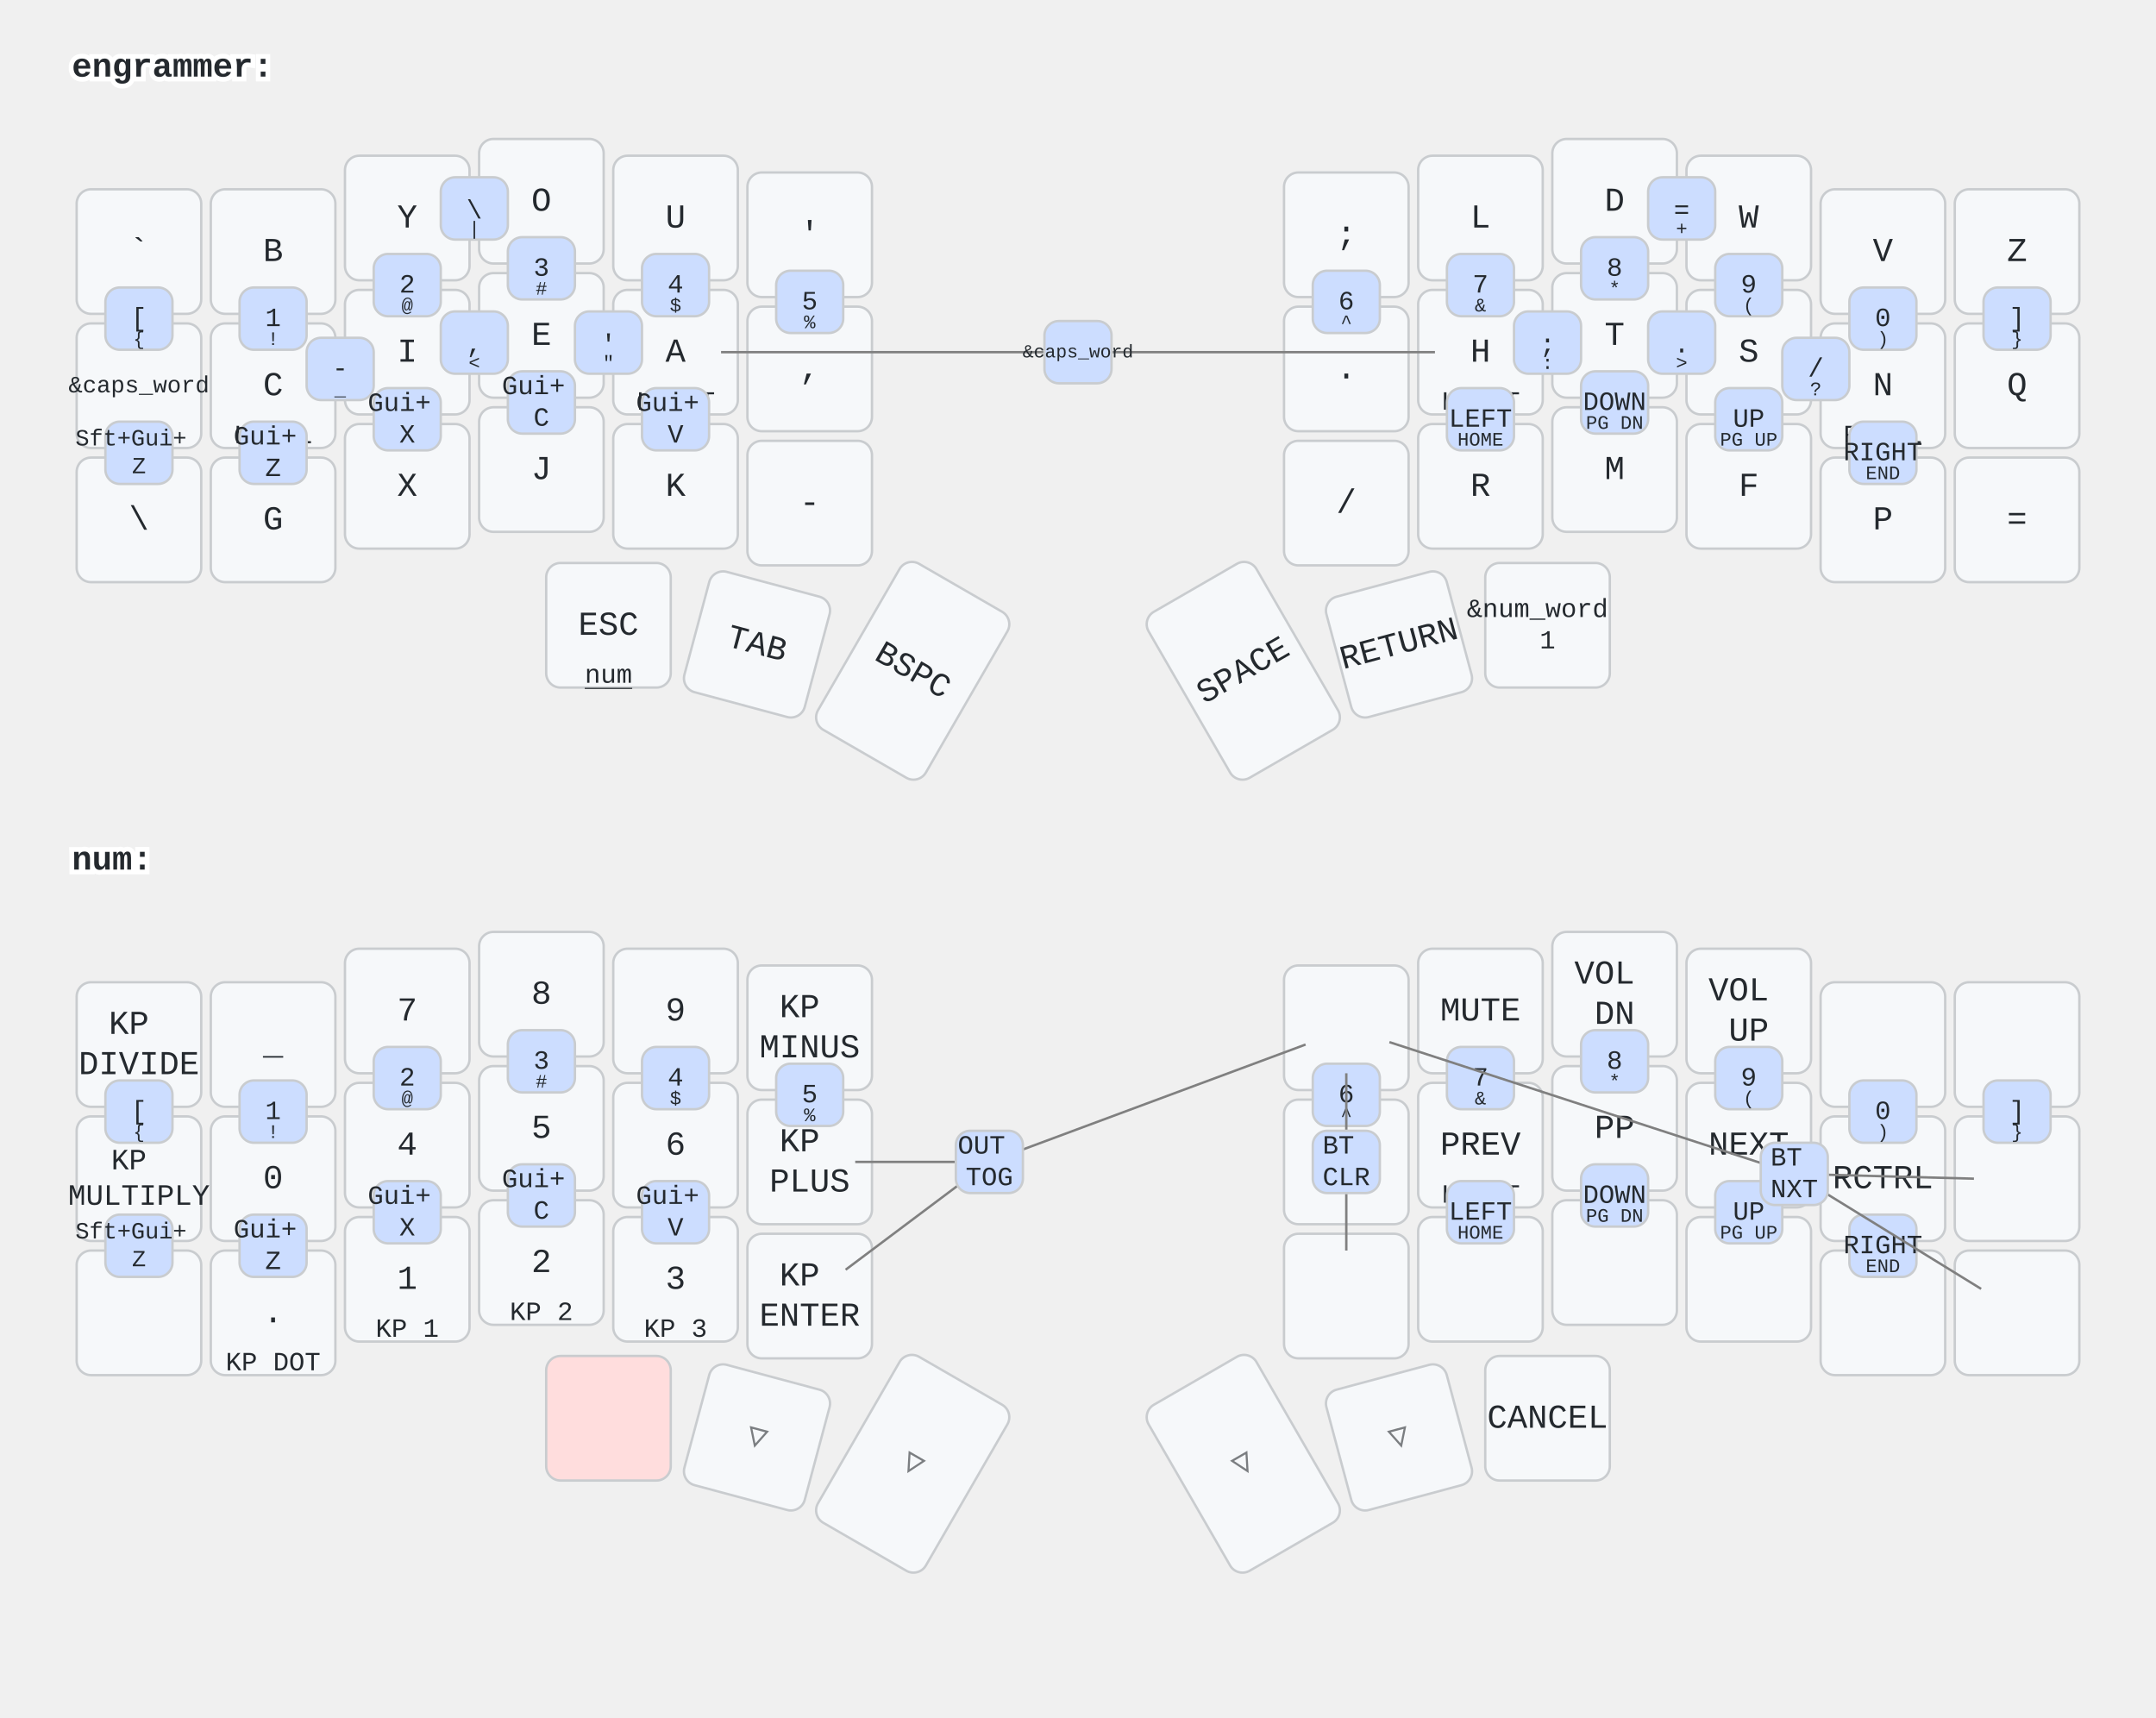
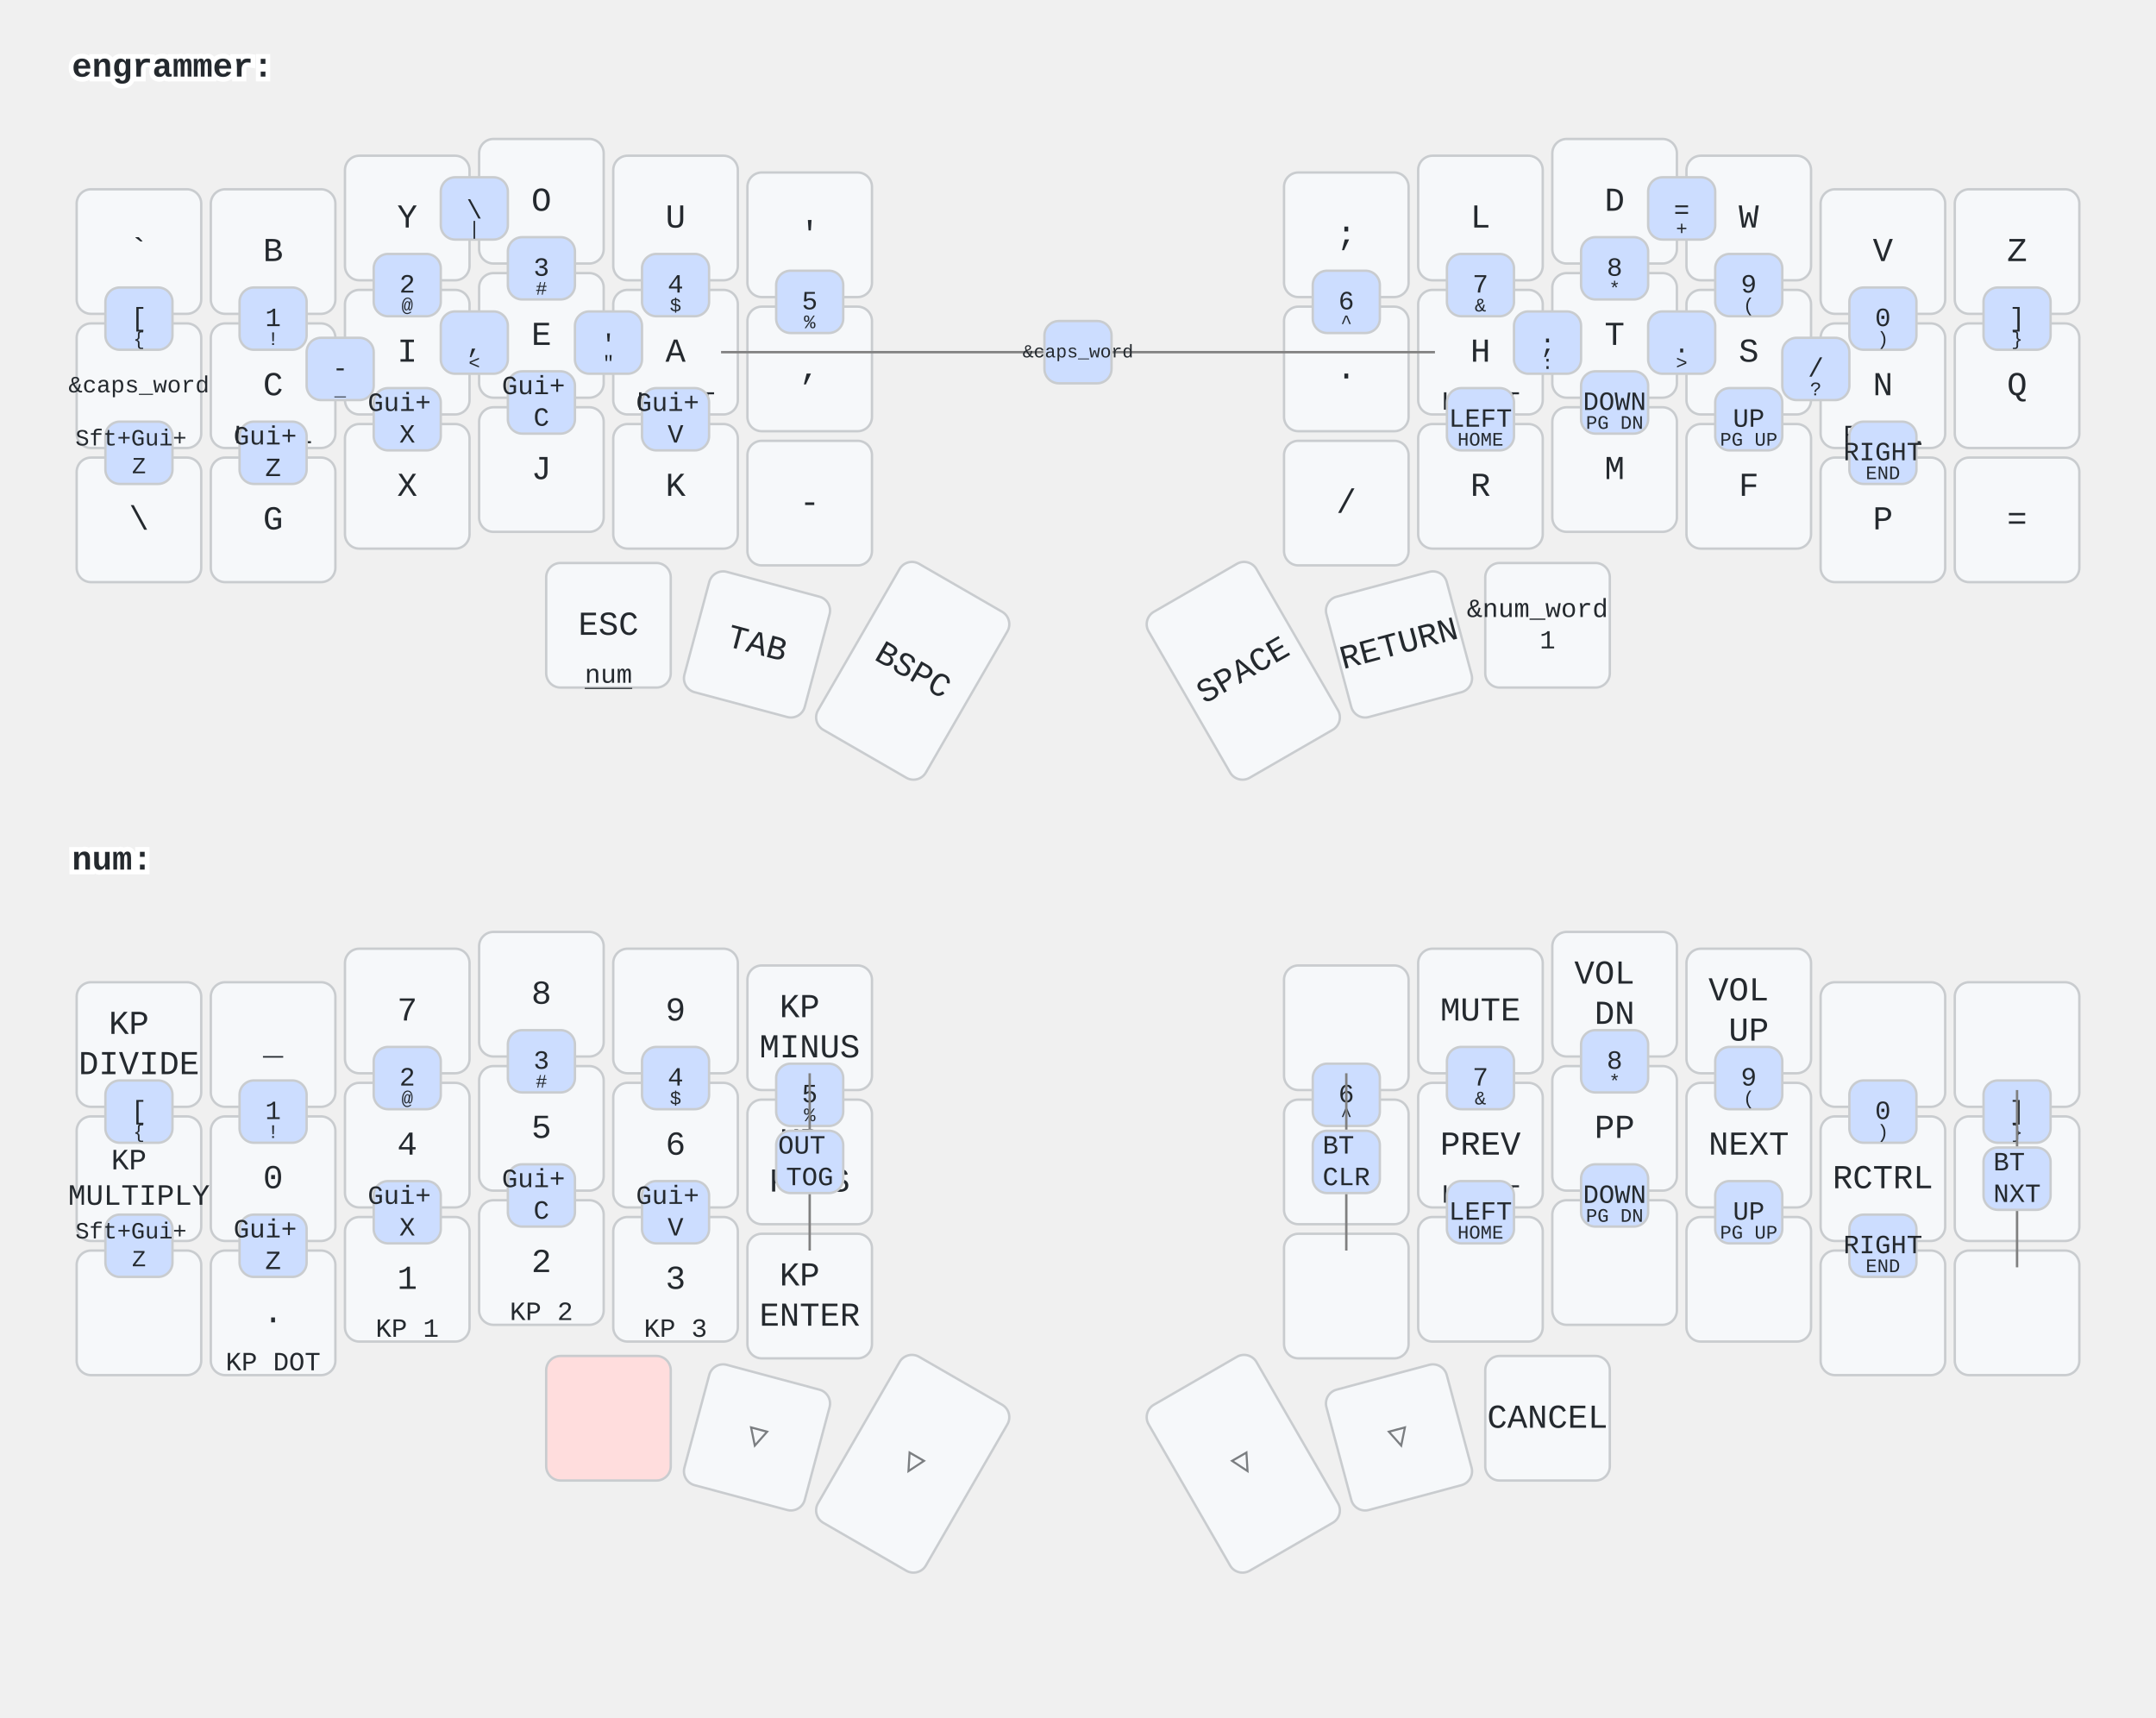
<svg xmlns="http://www.w3.org/2000/svg" width="900" height="717" viewBox="0 0 900 717" class="keymap">
  <style>/* inherit to force styles through use tags */
svg path {
    fill: inherit;
}

/* font and background color specifications */
svg.keymap {
    font-family: SFMono-Regular,Consolas,Liberation Mono,Menlo,monospace;
    font-size: 14px;
    font-kerning: normal;
    text-rendering: optimizeLegibility;
    fill: #24292e;
}

/* default key styling */
rect.key {
    fill: #f6f8fa;
}

rect.key, rect.combo {
    stroke: #c9cccf;
    stroke-width: 1;
}

/* default key side styling, only used is draw_key_sides is set */
rect.side {
    filter: brightness(90%);
}

/* color accent for combo boxes */
rect.combo, rect.combo-separate {
    fill: #cdf;
}

/* color accent for held keys */
rect.held, rect.combo.held {
    fill: #fdd;
}

/* color accent for ghost (optional) keys */
rect.ghost, rect.combo.ghost {
    stroke-dasharray: 4, 4;
    stroke-width: 2;
}

text {
    text-anchor: middle;
    dominant-baseline: middle;
}

/* styling for layer labels */
text.label {
    font-weight: bold;
    text-anchor: start;
    stroke: white;
    stroke-width: 4;
    paint-order: stroke;
}

/* styling for optional footer */
text.footer {
    text-anchor: end;
    dominant-baseline: auto;
    stroke: white;
    stroke-width: 4;
    paint-order: stroke;
}

/* styling for combo tap, and key hold/shifted label text */
text.combo, text.hold, text.shifted {
    font-size: 11px;
}

text.hold {
    text-anchor: middle;
    dominant-baseline: auto;
}

text.shifted {
    text-anchor: middle;
    dominant-baseline: hanging;
}

text.layer-activator {
    text-decoration: underline;
}

/* styling for hold/shifted label text in combo box */
text.combo.hold, text.combo.shifted {
    font-size: 8px;
}

/* lighter symbol for transparent keys */
text.trans {
    fill: #7b7e81;
}

/* styling for combo dendrons */
path.combo {
    stroke-width: 1;
    stroke: gray;
    fill: none;
}

/* Start Tabler Icons Cleanup */
/* cannot use height/width with glyphs */
.icon-tabler &gt; path {
    fill: inherit;
    stroke: inherit;
    stroke-width: 2;
}
/* hide tabler's default box */
.icon-tabler &gt; path[stroke="none"][fill="none"] {
    visibility: hidden;
}
/* End Tabler Icons Cleanup */
</style>
  <g transform="translate(30, 0)" class="layer-engrammer">
    <text x="0" y="28" class="label" id="engrammer">engrammer:</text>
    <g transform="translate(0, 56)">
      <g transform="translate(28, 49)" class="key keypos-0">
        <rect rx="6" ry="6" x="-26" y="-26" width="52" height="52" class="key" />
        <text x="0" y="0" class="key tap">`</text>
        <text x="0" y="24" class="key hold">F11</text>
      </g>
      <g transform="translate(84, 49)" class="key keypos-1">
        <rect rx="6" ry="6" x="-26" y="-26" width="52" height="52" class="key" />
        <text x="0" y="0" class="key tap">B</text>
        <text x="0" y="24" class="key hold">F1</text>
      </g>
      <g transform="translate(140, 35)" class="key keypos-2">
        <rect rx="6" ry="6" x="-26" y="-26" width="52" height="52" class="key" />
        <text x="0" y="0" class="key tap">Y</text>
        <text x="0" y="24" class="key hold">F2</text>
      </g>
      <g transform="translate(196, 28)" class="key keypos-3">
        <rect rx="6" ry="6" x="-26" y="-26" width="52" height="52" class="key" />
        <text x="0" y="0" class="key tap">O</text>
        <text x="0" y="24" class="key hold">F3</text>
      </g>
      <g transform="translate(252, 35)" class="key keypos-4">
        <rect rx="6" ry="6" x="-26" y="-26" width="52" height="52" class="key" />
        <text x="0" y="0" class="key tap">U</text>
        <text x="0" y="24" class="key hold">F4</text>
      </g>
      <g transform="translate(308, 42)" class="key keypos-5">
        <rect rx="6" ry="6" x="-26" y="-26" width="52" height="52" class="key" />
        <text x="0" y="0" class="key tap">'</text>
        <text x="0" y="24" class="key hold">F5</text>
      </g>
      <g transform="translate(532, 42)" class="key keypos-6">
        <rect rx="6" ry="6" x="-26" y="-26" width="52" height="52" class="key" />
        <text x="0" y="0" class="key tap">;</text>
        <text x="0" y="24" class="key hold">F6</text>
      </g>
      <g transform="translate(588, 35)" class="key keypos-7">
        <rect rx="6" ry="6" x="-26" y="-26" width="52" height="52" class="key" />
        <text x="0" y="0" class="key tap">L</text>
        <text x="0" y="24" class="key hold">F7</text>
      </g>
      <g transform="translate(644, 28)" class="key keypos-8">
        <rect rx="6" ry="6" x="-26" y="-26" width="52" height="52" class="key" />
        <text x="0" y="0" class="key tap">D</text>
        <text x="0" y="24" class="key hold">F8</text>
      </g>
      <g transform="translate(700, 35)" class="key keypos-9">
        <rect rx="6" ry="6" x="-26" y="-26" width="52" height="52" class="key" />
        <text x="0" y="0" class="key tap">W</text>
        <text x="0" y="24" class="key hold">F9</text>
      </g>
      <g transform="translate(756, 49)" class="key keypos-10">
        <rect rx="6" ry="6" x="-26" y="-26" width="52" height="52" class="key" />
        <text x="0" y="0" class="key tap">V</text>
        <text x="0" y="24" class="key hold">F10</text>
      </g>
      <g transform="translate(812, 49)" class="key keypos-11">
        <rect rx="6" ry="6" x="-26" y="-26" width="52" height="52" class="key" />
        <text x="0" y="0" class="key tap">Z</text>
        <text x="0" y="24" class="key hold">F12</text>
      </g>
      <g transform="translate(28, 105)" class="key keypos-12">
        <rect rx="6" ry="6" x="-26" y="-26" width="52" height="52" class="key" />
        <text x="0" y="0" class="key tap">
          <tspan style="font-size: 70%">&amp;caps_word</tspan>
        </text>
      </g>
      <g transform="translate(84, 105)" class="key keypos-13">
        <rect rx="6" ry="6" x="-26" y="-26" width="52" height="52" class="key" />
        <text x="0" y="0" class="key tap">C</text>
        <text x="0" y="24" class="key hold">LCTRL</text>
      </g>
      <g transform="translate(140, 91)" class="key keypos-14">
        <rect rx="6" ry="6" x="-26" y="-26" width="52" height="52" class="key" />
        <text x="0" y="0" class="key tap">I</text>
        <text x="0" y="24" class="key hold">LALT</text>
      </g>
      <g transform="translate(196, 84)" class="key keypos-15">
        <rect rx="6" ry="6" x="-26" y="-26" width="52" height="52" class="key" />
        <text x="0" y="0" class="key tap">E</text>
        <text x="0" y="24" class="key hold">LGUI</text>
      </g>
      <g transform="translate(252, 91)" class="key keypos-16">
        <rect rx="6" ry="6" x="-26" y="-26" width="52" height="52" class="key" />
        <text x="0" y="0" class="key tap">A</text>
        <text x="0" y="24" class="key hold">LSHFT</text>
      </g>
      <g transform="translate(308, 98)" class="key keypos-17">
        <rect rx="6" ry="6" x="-26" y="-26" width="52" height="52" class="key" />
        <text x="0" y="0" class="key tap">,</text>
      </g>
      <g transform="translate(532, 98)" class="key keypos-18">
        <rect rx="6" ry="6" x="-26" y="-26" width="52" height="52" class="key" />
        <text x="0" y="0" class="key tap">.</text>
      </g>
      <g transform="translate(588, 91)" class="key keypos-19">
        <rect rx="6" ry="6" x="-26" y="-26" width="52" height="52" class="key" />
        <text x="0" y="0" class="key tap">H</text>
        <text x="0" y="24" class="key hold">LSHFT</text>
      </g>
      <g transform="translate(644, 84)" class="key keypos-20">
        <rect rx="6" ry="6" x="-26" y="-26" width="52" height="52" class="key" />
        <text x="0" y="0" class="key tap">T</text>
        <text x="0" y="24" class="key hold">RGUI</text>
      </g>
      <g transform="translate(700, 91)" class="key keypos-21">
        <rect rx="6" ry="6" x="-26" y="-26" width="52" height="52" class="key" />
        <text x="0" y="0" class="key tap">S</text>
        <text x="0" y="24" class="key hold">RALT</text>
      </g>
      <g transform="translate(756, 105)" class="key keypos-22">
        <rect rx="6" ry="6" x="-26" y="-26" width="52" height="52" class="key" />
        <text x="0" y="0" class="key tap">N</text>
        <text x="0" y="24" class="key hold">RCTRL</text>
      </g>
      <g transform="translate(812, 105)" class="key keypos-23">
        <rect rx="6" ry="6" x="-26" y="-26" width="52" height="52" class="key" />
        <text x="0" y="0" class="key tap">Q</text>
      </g>
      <g transform="translate(28, 161)" class="key keypos-24">
        <rect rx="6" ry="6" x="-26" y="-26" width="52" height="52" class="key" />
        <text x="0" y="0" class="key tap">\</text>
      </g>
      <g transform="translate(84, 161)" class="key keypos-25">
        <rect rx="6" ry="6" x="-26" y="-26" width="52" height="52" class="key" />
        <text x="0" y="0" class="key tap">G</text>
      </g>
      <g transform="translate(140, 147)" class="key keypos-26">
        <rect rx="6" ry="6" x="-26" y="-26" width="52" height="52" class="key" />
        <text x="0" y="0" class="key tap">X</text>
      </g>
      <g transform="translate(196, 140)" class="key keypos-27">
        <rect rx="6" ry="6" x="-26" y="-26" width="52" height="52" class="key" />
        <text x="0" y="0" class="key tap">J</text>
      </g>
      <g transform="translate(252, 147)" class="key keypos-28">
        <rect rx="6" ry="6" x="-26" y="-26" width="52" height="52" class="key" />
        <text x="0" y="0" class="key tap">K</text>
      </g>
      <g transform="translate(308, 154)" class="key keypos-29">
        <rect rx="6" ry="6" x="-26" y="-26" width="52" height="52" class="key" />
        <text x="0" y="0" class="key tap">-</text>
      </g>
      <g transform="translate(532, 154)" class="key keypos-30">
        <rect rx="6" ry="6" x="-26" y="-26" width="52" height="52" class="key" />
        <text x="0" y="0" class="key tap">/</text>
      </g>
      <g transform="translate(588, 147)" class="key keypos-31">
        <rect rx="6" ry="6" x="-26" y="-26" width="52" height="52" class="key" />
        <text x="0" y="0" class="key tap">R</text>
      </g>
      <g transform="translate(644, 140)" class="key keypos-32">
        <rect rx="6" ry="6" x="-26" y="-26" width="52" height="52" class="key" />
        <text x="0" y="0" class="key tap">M</text>
      </g>
      <g transform="translate(700, 147)" class="key keypos-33">
        <rect rx="6" ry="6" x="-26" y="-26" width="52" height="52" class="key" />
        <text x="0" y="0" class="key tap">F</text>
      </g>
      <g transform="translate(756, 161)" class="key keypos-34">
        <rect rx="6" ry="6" x="-26" y="-26" width="52" height="52" class="key" />
        <text x="0" y="0" class="key tap">P</text>
      </g>
      <g transform="translate(812, 161)" class="key keypos-35">
        <rect rx="6" ry="6" x="-26" y="-26" width="52" height="52" class="key" />
        <text x="0" y="0" class="key tap">=</text>
      </g>
      <g transform="translate(224, 205)" class="key keypos-36">
        <rect rx="6" ry="6" x="-26" y="-26" width="52" height="52" class="key" />
        <text x="0" y="0" class="key tap">ESC</text>
        <a href="#num">
          <text x="0" y="24" class="key hold layer-activator">num</text>
        </a>
      </g>
      <g transform="translate(286, 213) rotate(15.0)" class="key keypos-37">
        <rect rx="6" ry="6" x="-26" y="-26" width="52" height="52" class="key" />
        <text x="0" y="0" class="key tap">TAB</text>
      </g>
      <g transform="translate(351, 224) rotate(30.0)" class="key keypos-38">
        <rect rx="6" ry="6" x="-26" y="-40" width="52" height="80" class="key" />
        <text x="0" y="0" class="key tap">BSPC</text>
      </g>
      <g transform="translate(489, 224) rotate(-30.0)" class="key keypos-39">
        <rect rx="6" ry="6" x="-26" y="-40" width="52" height="80" class="key" />
        <text x="0" y="0" class="key tap">SPACE</text>
      </g>
      <g transform="translate(554, 213) rotate(-15.0)" class="key keypos-40">
        <rect rx="6" ry="6" x="-26" y="-26" width="52" height="52" class="key" />
        <text x="0" y="0" class="key tap">RETURN</text>
      </g>
      <g transform="translate(616, 205)" class="key keypos-41">
        <rect rx="6" ry="6" x="-26" y="-26" width="52" height="52" class="key" />
        <text x="0" y="0" class="key tap">
          <tspan x="0" dy="-0.6em" style="font-size: 78%">&amp;num_word</tspan>
          <tspan x="0" dy="1.2em" style="font-size: 78%">1</tspan>
        </text>
      </g>
      <g class="combo combopos-0">
        <rect rx="6" ry="6" x="98" y="85" width="28" height="26" class="combo" />
        <text x="112" y="98" class="combo tap">-</text>
        <text x="112" y="109" class="combo hold">_</text>
      </g>
      <g class="combo combopos-1">
        <rect rx="6" ry="6" x="154" y="74" width="28" height="26" class="combo" />
        <text x="168" y="88" class="combo tap">,</text>
        <text x="168" y="98" class="combo hold">&lt;</text>
      </g>
      <g class="combo combopos-2">
        <rect rx="6" ry="6" x="210" y="74" width="28" height="26" class="combo" />
        <text x="224" y="88" class="combo tap">'</text>
        <text x="224" y="98" class="combo hold">"</text>
      </g>
      <g class="combo combopos-3">
        <rect rx="6" ry="6" x="602" y="74" width="28" height="26" class="combo" />
        <text x="616" y="88" class="combo tap">;</text>
        <text x="616" y="98" class="combo hold">:</text>
      </g>
      <g class="combo combopos-4">
        <rect rx="6" ry="6" x="658" y="74" width="28" height="26" class="combo" />
        <text x="672" y="88" class="combo tap">.</text>
        <text x="672" y="98" class="combo hold">&gt;</text>
      </g>
      <g class="combo combopos-5">
        <rect rx="6" ry="6" x="714" y="85" width="28" height="26" class="combo" />
        <text x="728" y="98" class="combo tap">/</text>
        <text x="728" y="109" class="combo hold">?</text>
      </g>
      <g class="combo combopos-6">
        <path d="M420,91 l-149,0" class="combo" />
        <path d="M420,91 l149,0" class="combo" />
        <rect rx="6" ry="6" x="406" y="78" width="28" height="26" class="combo" />
        <text x="420" y="91" class="combo tap">
          <tspan style="font-size: 70%">&amp;caps_word</tspan>
        </text>
      </g>
      <g class="combo combopos-7">
        <rect rx="6" ry="6" x="658" y="18" width="28" height="26" class="combo" />
        <text x="672" y="32" class="combo tap">=</text>
        <text x="672" y="42" class="combo hold">+</text>
      </g>
      <g class="combo combopos-8">
        <rect rx="6" ry="6" x="154" y="18" width="28" height="26" class="combo" />
        <text x="168" y="32" class="combo tap">\</text>
        <text x="168" y="42" class="combo hold">|</text>
      </g>
      <g class="combo combopos-9">
        <rect rx="6" ry="6" x="14" y="64" width="28" height="26" class="combo" />
        <text x="28" y="77" class="combo tap">[</text>
        <text x="28" y="88" class="combo hold">{</text>
      </g>
      <g class="combo combopos-10">
        <rect rx="6" ry="6" x="798" y="64" width="28" height="26" class="combo" />
        <text x="812" y="77" class="combo tap">]</text>
        <text x="812" y="88" class="combo hold">}</text>
      </g>
      <g class="combo combopos-11">
        <rect rx="6" ry="6" x="70" y="64" width="28" height="26" class="combo" />
        <text x="84" y="77" class="combo tap">1</text>
        <text x="84" y="88" class="combo hold">!</text>
      </g>
      <g class="combo combopos-12">
        <rect rx="6" ry="6" x="126" y="50" width="28" height="26" class="combo" />
        <text x="140" y="63" class="combo tap">2</text>
        <text x="140" y="74" class="combo hold">@</text>
      </g>
      <g class="combo combopos-13">
        <rect rx="6" ry="6" x="182" y="43" width="28" height="26" class="combo" />
        <text x="196" y="56" class="combo tap">3</text>
        <text x="196" y="67" class="combo hold">#</text>
      </g>
      <g class="combo combopos-14">
        <rect rx="6" ry="6" x="238" y="50" width="28" height="26" class="combo" />
        <text x="252" y="63" class="combo tap">4</text>
        <text x="252" y="74" class="combo hold">$</text>
      </g>
      <g class="combo combopos-15">
        <rect rx="6" ry="6" x="294" y="57" width="28" height="26" class="combo" />
        <text x="308" y="70" class="combo tap">5</text>
        <text x="308" y="81" class="combo hold">%</text>
      </g>
      <g class="combo combopos-16">
        <rect rx="6" ry="6" x="518" y="57" width="28" height="26" class="combo" />
        <text x="532" y="70" class="combo tap">6</text>
        <text x="532" y="81" class="combo hold">^</text>
      </g>
      <g class="combo combopos-17">
        <rect rx="6" ry="6" x="574" y="50" width="28" height="26" class="combo" />
        <text x="588" y="63" class="combo tap">7</text>
        <text x="588" y="74" class="combo hold">&amp;</text>
      </g>
      <g class="combo combopos-18">
        <rect rx="6" ry="6" x="630" y="43" width="28" height="26" class="combo" />
        <text x="644" y="56" class="combo tap">8</text>
        <text x="644" y="67" class="combo hold">*</text>
      </g>
      <g class="combo combopos-19">
        <rect rx="6" ry="6" x="686" y="50" width="28" height="26" class="combo" />
        <text x="700" y="63" class="combo tap">9</text>
        <text x="700" y="74" class="combo hold">(</text>
      </g>
      <g class="combo combopos-20">
        <rect rx="6" ry="6" x="742" y="64" width="28" height="26" class="combo" />
        <text x="756" y="77" class="combo tap">0</text>
        <text x="756" y="88" class="combo hold">)</text>
      </g>
      <g class="combo combopos-21">
        <rect rx="6" ry="6" x="14" y="120" width="28" height="26" class="combo" />
        <text x="28" y="133" class="combo tap">
          <tspan x="28" dy="-0.6em" style="font-size: 88%">Sft+Gui+</tspan>
          <tspan x="28" dy="1.2em" style="font-size: 88%">Z</tspan>
        </text>
      </g>
      <g class="combo combopos-22">
        <rect rx="6" ry="6" x="70" y="120" width="28" height="26" class="combo" />
        <text x="84" y="133" class="combo tap">
          <tspan x="84" dy="-0.6em">Gui+</tspan>
          <tspan x="84" dy="1.2em">Z</tspan>
        </text>
      </g>
      <g class="combo combopos-23">
        <rect rx="6" ry="6" x="126" y="106" width="28" height="26" class="combo" />
        <text x="140" y="119" class="combo tap">
          <tspan x="140" dy="-0.6em">Gui+</tspan>
          <tspan x="140" dy="1.2em">X</tspan>
        </text>
      </g>
      <g class="combo combopos-24">
        <rect rx="6" ry="6" x="182" y="99" width="28" height="26" class="combo" />
        <text x="196" y="112" class="combo tap">
          <tspan x="196" dy="-0.6em">Gui+</tspan>
          <tspan x="196" dy="1.2em">C</tspan>
        </text>
      </g>
      <g class="combo combopos-25">
        <rect rx="6" ry="6" x="238" y="106" width="28" height="26" class="combo" />
        <text x="252" y="119" class="combo tap">
          <tspan x="252" dy="-0.6em">Gui+</tspan>
          <tspan x="252" dy="1.2em">V</tspan>
        </text>
      </g>
      <g class="combo combopos-26">
        <rect rx="6" ry="6" x="574" y="106" width="28" height="26" class="combo" />
        <text x="588" y="119" class="combo tap">LEFT</text>
        <text x="588" y="130" class="combo hold">HOME</text>
      </g>
      <g class="combo combopos-27">
        <rect rx="6" ry="6" x="630" y="99" width="28" height="26" class="combo" />
        <text x="644" y="112" class="combo tap">DOWN</text>
        <text x="644" y="123" class="combo hold">PG DN</text>
      </g>
      <g class="combo combopos-28">
        <rect rx="6" ry="6" x="686" y="106" width="28" height="26" class="combo" />
        <text x="700" y="119" class="combo tap">UP</text>
        <text x="700" y="130" class="combo hold">PG UP</text>
      </g>
      <g class="combo combopos-29">
        <rect rx="6" ry="6" x="742" y="120" width="28" height="26" class="combo" />
        <text x="756" y="133" class="combo tap">RIGHT</text>
        <text x="756" y="144" class="combo hold">END</text>
      </g>
    </g>
  </g>
  <g transform="translate(30, 331)" class="layer-num">
    <text x="0" y="28" class="label" id="num">num:</text>
    <g transform="translate(0, 56)">
      <g transform="translate(28, 49)" class="key keypos-0">
        <rect rx="6" ry="6" x="-26" y="-26" width="52" height="52" class="key" />
        <text x="0" y="0" class="key tap">
          <tspan x="0" dy="-0.6em">KP</tspan>
          <tspan x="0" dy="1.2em">DIVIDE</tspan>
        </text>
      </g>
      <g transform="translate(84, 49)" class="key keypos-1">
        <rect rx="6" ry="6" x="-26" y="-26" width="52" height="52" class="key" />
        <text x="0" y="0" class="key tap">_</text>
      </g>
      <g transform="translate(140, 35)" class="key keypos-2">
        <rect rx="6" ry="6" x="-26" y="-26" width="52" height="52" class="key" />
        <text x="0" y="0" class="key tap">7</text>
        <text x="0" y="24" class="key hold">KP 7</text>
      </g>
      <g transform="translate(196, 28)" class="key keypos-3">
        <rect rx="6" ry="6" x="-26" y="-26" width="52" height="52" class="key" />
        <text x="0" y="0" class="key tap">8</text>
        <text x="0" y="24" class="key hold">KP 8</text>
      </g>
      <g transform="translate(252, 35)" class="key keypos-4">
        <rect rx="6" ry="6" x="-26" y="-26" width="52" height="52" class="key" />
        <text x="0" y="0" class="key tap">9</text>
        <text x="0" y="24" class="key hold">KP 9</text>
      </g>
      <g transform="translate(308, 42)" class="key keypos-5">
        <rect rx="6" ry="6" x="-26" y="-26" width="52" height="52" class="key" />
        <text x="0" y="0" class="key tap">
          <tspan x="0" dy="-0.6em">KP</tspan>
          <tspan x="0" dy="1.2em">MINUS</tspan>
        </text>
      </g>
      <g transform="translate(532, 42)" class="key keypos-6">
        <rect rx="6" ry="6" x="-26" y="-26" width="52" height="52" class="key" />
      </g>
      <g transform="translate(588, 35)" class="key keypos-7">
        <rect rx="6" ry="6" x="-26" y="-26" width="52" height="52" class="key" />
        <text x="0" y="0" class="key tap">MUTE</text>
      </g>
      <g transform="translate(644, 28)" class="key keypos-8">
        <rect rx="6" ry="6" x="-26" y="-26" width="52" height="52" class="key" />
        <text x="0" y="0" class="key tap">
          <tspan x="0" dy="-0.6em">VOL</tspan>
          <tspan x="0" dy="1.2em">DN</tspan>
        </text>
      </g>
      <g transform="translate(700, 35)" class="key keypos-9">
        <rect rx="6" ry="6" x="-26" y="-26" width="52" height="52" class="key" />
        <text x="0" y="0" class="key tap">
          <tspan x="0" dy="-0.6em">VOL</tspan>
          <tspan x="0" dy="1.2em">UP</tspan>
        </text>
      </g>
      <g transform="translate(756, 49)" class="key keypos-10">
        <rect rx="6" ry="6" x="-26" y="-26" width="52" height="52" class="key" />
      </g>
      <g transform="translate(812, 49)" class="key keypos-11">
        <rect rx="6" ry="6" x="-26" y="-26" width="52" height="52" class="key" />
      </g>
      <g transform="translate(28, 105)" class="key keypos-12">
        <rect rx="6" ry="6" x="-26" y="-26" width="52" height="52" class="key" />
        <text x="0" y="0" class="key tap">
          <tspan x="0" dy="-0.6em" style="font-size: 88%">KP</tspan>
          <tspan x="0" dy="1.2em" style="font-size: 88%">MULTIPLY</tspan>
        </text>
      </g>
      <g transform="translate(84, 105)" class="key keypos-13">
        <rect rx="6" ry="6" x="-26" y="-26" width="52" height="52" class="key" />
        <text x="0" y="0" class="key tap">0</text>
        <text x="0" y="24" class="key hold">KP 0</text>
      </g>
      <g transform="translate(140, 91)" class="key keypos-14">
        <rect rx="6" ry="6" x="-26" y="-26" width="52" height="52" class="key" />
        <text x="0" y="0" class="key tap">4</text>
        <text x="0" y="24" class="key hold">KP 4</text>
      </g>
      <g transform="translate(196, 84)" class="key keypos-15">
        <rect rx="6" ry="6" x="-26" y="-26" width="52" height="52" class="key" />
        <text x="0" y="0" class="key tap">5</text>
        <text x="0" y="24" class="key hold">KP 5</text>
      </g>
      <g transform="translate(252, 91)" class="key keypos-16">
        <rect rx="6" ry="6" x="-26" y="-26" width="52" height="52" class="key" />
        <text x="0" y="0" class="key tap">6</text>
        <text x="0" y="24" class="key hold">KP 6</text>
      </g>
      <g transform="translate(308, 98)" class="key keypos-17">
        <rect rx="6" ry="6" x="-26" y="-26" width="52" height="52" class="key" />
        <text x="0" y="0" class="key tap">
          <tspan x="0" dy="-0.6em">KP</tspan>
          <tspan x="0" dy="1.2em">PLUS</tspan>
        </text>
      </g>
      <g transform="translate(532, 98)" class="key keypos-18">
        <rect rx="6" ry="6" x="-26" y="-26" width="52" height="52" class="key" />
      </g>
      <g transform="translate(588, 91)" class="key keypos-19">
        <rect rx="6" ry="6" x="-26" y="-26" width="52" height="52" class="key" />
        <text x="0" y="0" class="key tap">PREV</text>
        <text x="0" y="24" class="key hold">LSHFT</text>
      </g>
      <g transform="translate(644, 84)" class="key keypos-20">
        <rect rx="6" ry="6" x="-26" y="-26" width="52" height="52" class="key" />
        <text x="0" y="0" class="key tap">PP</text>
        <text x="0" y="24" class="key hold">RGUI</text>
      </g>
      <g transform="translate(700, 91)" class="key keypos-21">
        <rect rx="6" ry="6" x="-26" y="-26" width="52" height="52" class="key" />
        <text x="0" y="0" class="key tap">NEXT</text>
        <text x="0" y="24" class="key hold">RALT</text>
      </g>
      <g transform="translate(756, 105)" class="key keypos-22">
        <rect rx="6" ry="6" x="-26" y="-26" width="52" height="52" class="key" />
        <text x="0" y="0" class="key tap">RCTRL</text>
      </g>
      <g transform="translate(812, 105)" class="key keypos-23">
        <rect rx="6" ry="6" x="-26" y="-26" width="52" height="52" class="key" />
      </g>
      <g transform="translate(28, 161)" class="key keypos-24">
        <rect rx="6" ry="6" x="-26" y="-26" width="52" height="52" class="key" />
      </g>
      <g transform="translate(84, 161)" class="key keypos-25">
        <rect rx="6" ry="6" x="-26" y="-26" width="52" height="52" class="key" />
        <text x="0" y="0" class="key tap">.</text>
        <text x="0" y="24" class="key hold">KP DOT</text>
      </g>
      <g transform="translate(140, 147)" class="key keypos-26">
        <rect rx="6" ry="6" x="-26" y="-26" width="52" height="52" class="key" />
        <text x="0" y="0" class="key tap">1</text>
        <text x="0" y="24" class="key hold">KP 1</text>
      </g>
      <g transform="translate(196, 140)" class="key keypos-27">
        <rect rx="6" ry="6" x="-26" y="-26" width="52" height="52" class="key" />
        <text x="0" y="0" class="key tap">2</text>
        <text x="0" y="24" class="key hold">KP 2</text>
      </g>
      <g transform="translate(252, 147)" class="key keypos-28">
        <rect rx="6" ry="6" x="-26" y="-26" width="52" height="52" class="key" />
        <text x="0" y="0" class="key tap">3</text>
        <text x="0" y="24" class="key hold">KP 3</text>
      </g>
      <g transform="translate(308, 154)" class="key keypos-29">
        <rect rx="6" ry="6" x="-26" y="-26" width="52" height="52" class="key" />
        <text x="0" y="0" class="key tap">
          <tspan x="0" dy="-0.6em">KP</tspan>
          <tspan x="0" dy="1.2em">ENTER</tspan>
        </text>
      </g>
      <g transform="translate(532, 154)" class="key keypos-30">
        <rect rx="6" ry="6" x="-26" y="-26" width="52" height="52" class="key" />
      </g>
      <g transform="translate(588, 147)" class="key keypos-31">
        <rect rx="6" ry="6" x="-26" y="-26" width="52" height="52" class="key" />
      </g>
      <g transform="translate(644, 140)" class="key keypos-32">
        <rect rx="6" ry="6" x="-26" y="-26" width="52" height="52" class="key" />
      </g>
      <g transform="translate(700, 147)" class="key keypos-33">
        <rect rx="6" ry="6" x="-26" y="-26" width="52" height="52" class="key" />
      </g>
      <g transform="translate(756, 161)" class="key keypos-34">
        <rect rx="6" ry="6" x="-26" y="-26" width="52" height="52" class="key" />
      </g>
      <g transform="translate(812, 161)" class="key keypos-35">
        <rect rx="6" ry="6" x="-26" y="-26" width="52" height="52" class="key" />
      </g>
      <g transform="translate(224, 205)" class="key held keypos-36">
        <rect rx="6" ry="6" x="-26" y="-26" width="52" height="52" class="key held" />
      </g>
      <g transform="translate(286, 213) rotate(15.0)" class="key trans keypos-37">
        <rect rx="6" ry="6" x="-26" y="-26" width="52" height="52" class="key trans" />
        <text x="0" y="0" class="key trans tap">▽</text>
      </g>
      <g transform="translate(351, 224) rotate(30.0)" class="key trans keypos-38">
        <rect rx="6" ry="6" x="-26" y="-40" width="52" height="80" class="key trans" />
        <text x="0" y="0" class="key trans tap">▽</text>
      </g>
      <g transform="translate(489, 224) rotate(-30.0)" class="key trans keypos-39">
        <rect rx="6" ry="6" x="-26" y="-40" width="52" height="80" class="key trans" />
        <text x="0" y="0" class="key trans tap">▽</text>
      </g>
      <g transform="translate(554, 213) rotate(-15.0)" class="key trans keypos-40">
        <rect rx="6" ry="6" x="-26" y="-26" width="52" height="52" class="key trans" />
        <text x="0" y="0" class="key trans tap">▽</text>
      </g>
      <g transform="translate(616, 205)" class="key keypos-41">
        <rect rx="6" ry="6" x="-26" y="-26" width="52" height="52" class="key" />
        <text x="0" y="0" class="key tap">CANCEL</text>
      </g>
      <g class="combo combopos-0">
        <rect rx="6" ry="6" x="14" y="64" width="28" height="26" class="combo" />
        <text x="28" y="77" class="combo tap">[</text>
        <text x="28" y="88" class="combo hold">{</text>
      </g>
      <g class="combo combopos-1">
        <rect rx="6" ry="6" x="798" y="64" width="28" height="26" class="combo" />
        <text x="812" y="77" class="combo tap">]</text>
        <text x="812" y="88" class="combo hold">}</text>
      </g>
      <g class="combo combopos-2">
        <rect rx="6" ry="6" x="70" y="64" width="28" height="26" class="combo" />
        <text x="84" y="77" class="combo tap">1</text>
        <text x="84" y="88" class="combo hold">!</text>
      </g>
      <g class="combo combopos-3">
        <rect rx="6" ry="6" x="126" y="50" width="28" height="26" class="combo" />
        <text x="140" y="63" class="combo tap">2</text>
        <text x="140" y="74" class="combo hold">@</text>
      </g>
      <g class="combo combopos-4">
        <rect rx="6" ry="6" x="182" y="43" width="28" height="26" class="combo" />
        <text x="196" y="56" class="combo tap">3</text>
        <text x="196" y="67" class="combo hold">#</text>
      </g>
      <g class="combo combopos-5">
        <rect rx="6" ry="6" x="238" y="50" width="28" height="26" class="combo" />
        <text x="252" y="63" class="combo tap">4</text>
        <text x="252" y="74" class="combo hold">$</text>
      </g>
      <g class="combo combopos-6">
        <rect rx="6" ry="6" x="294" y="57" width="28" height="26" class="combo" />
        <text x="308" y="70" class="combo tap">5</text>
        <text x="308" y="81" class="combo hold">%</text>
      </g>
      <g class="combo combopos-7">
        <rect rx="6" ry="6" x="518" y="57" width="28" height="26" class="combo" />
        <text x="532" y="70" class="combo tap">6</text>
        <text x="532" y="81" class="combo hold">^</text>
      </g>
      <g class="combo combopos-8">
        <rect rx="6" ry="6" x="574" y="50" width="28" height="26" class="combo" />
        <text x="588" y="63" class="combo tap">7</text>
        <text x="588" y="74" class="combo hold">&amp;</text>
      </g>
      <g class="combo combopos-9">
        <rect rx="6" ry="6" x="630" y="43" width="28" height="26" class="combo" />
        <text x="644" y="56" class="combo tap">8</text>
        <text x="644" y="67" class="combo hold">*</text>
      </g>
      <g class="combo combopos-10">
        <rect rx="6" ry="6" x="686" y="50" width="28" height="26" class="combo" />
        <text x="700" y="63" class="combo tap">9</text>
        <text x="700" y="74" class="combo hold">(</text>
      </g>
      <g class="combo combopos-11">
        <rect rx="6" ry="6" x="742" y="64" width="28" height="26" class="combo" />
        <text x="756" y="77" class="combo tap">0</text>
        <text x="756" y="88" class="combo hold">)</text>
      </g>
      <g class="combo combopos-12">
        <rect rx="6" ry="6" x="14" y="120" width="28" height="26" class="combo" />
        <text x="28" y="133" class="combo tap">
          <tspan x="28" dy="-0.6em" style="font-size: 88%">Sft+Gui+</tspan>
          <tspan x="28" dy="1.2em" style="font-size: 88%">Z</tspan>
        </text>
      </g>
      <g class="combo combopos-13">
        <rect rx="6" ry="6" x="70" y="120" width="28" height="26" class="combo" />
        <text x="84" y="133" class="combo tap">
          <tspan x="84" dy="-0.6em">Gui+</tspan>
          <tspan x="84" dy="1.2em">Z</tspan>
        </text>
      </g>
      <g class="combo combopos-14">
        <rect rx="6" ry="6" x="126" y="106" width="28" height="26" class="combo" />
        <text x="140" y="119" class="combo tap">
          <tspan x="140" dy="-0.6em">Gui+</tspan>
          <tspan x="140" dy="1.2em">X</tspan>
        </text>
      </g>
      <g class="combo combopos-15">
        <rect rx="6" ry="6" x="182" y="99" width="28" height="26" class="combo" />
        <text x="196" y="112" class="combo tap">
          <tspan x="196" dy="-0.6em">Gui+</tspan>
          <tspan x="196" dy="1.2em">C</tspan>
        </text>
      </g>
      <g class="combo combopos-16">
        <rect rx="6" ry="6" x="238" y="106" width="28" height="26" class="combo" />
        <text x="252" y="119" class="combo tap">
          <tspan x="252" dy="-0.6em">Gui+</tspan>
          <tspan x="252" dy="1.2em">V</tspan>
        </text>
      </g>
      <g class="combo combopos-17">
        <rect rx="6" ry="6" x="574" y="106" width="28" height="26" class="combo" />
        <text x="588" y="119" class="combo tap">LEFT</text>
        <text x="588" y="130" class="combo hold">HOME</text>
      </g>
      <g class="combo combopos-18">
        <rect rx="6" ry="6" x="630" y="99" width="28" height="26" class="combo" />
        <text x="644" y="112" class="combo tap">DOWN</text>
        <text x="644" y="123" class="combo hold">PG DN</text>
      </g>
      <g class="combo combopos-19">
        <rect rx="6" ry="6" x="686" y="106" width="28" height="26" class="combo" />
        <text x="700" y="119" class="combo tap">UP</text>
        <text x="700" y="130" class="combo hold">PG UP</text>
      </g>
      <g class="combo combopos-20">
        <rect rx="6" ry="6" x="742" y="120" width="28" height="26" class="combo" />
        <text x="756" y="133" class="combo tap">RIGHT</text>
        <text x="756" y="144" class="combo hold">END</text>
      </g>
      <g class="combo combopos-21">
        <path d="M532,98 l0,-37" class="combo" />
        <path d="M532,98 l0,37" class="combo" />
        <rect rx="6" ry="6" x="518" y="85" width="28" height="26" class="combo" />
        <text x="532" y="98" class="combo tap">
          <tspan x="532" dy="-0.6em">BT</tspan>
          <tspan x="532" dy="1.2em">CLR</tspan>
        </text>
      </g>
      <g class="combo combopos-22">
-         <path d="M719,103 l-169,-55" class="combo" />
-         <path d="M719,103 l75,2" class="combo" />
-         <path d="M719,103 l78,48" class="combo" />
-         <rect rx="6" ry="6" x="705" y="90" width="28" height="26" class="combo" />
-         <text x="719" y="103" class="combo tap">
-           <tspan x="719" dy="-0.6em">BT</tspan>
-           <tspan x="719" dy="1.2em">NXT</tspan>
+         <path d="M812,105 l0,-37" class="combo" />
+         <path d="M812,105 l0,37" class="combo" />
+         <rect rx="6" ry="6" x="798" y="92" width="28" height="26" class="combo" />
+         <text x="812" y="105" class="combo tap">
+           <tspan x="812" dy="-0.6em">BT</tspan>
+           <tspan x="812" dy="1.2em">NXT</tspan>
        </text>
      </g>
      <g class="combo combopos-23">
-         <path d="M383,98 l132,-49" class="combo" />
-         <path d="M383,98 l-56,0" class="combo" />
-         <path d="M383,98 l-60,45" class="combo" />
-         <rect rx="6" ry="6" x="369" y="85" width="28" height="26" class="combo" />
-         <text x="383" y="98" class="combo tap">
-           <tspan x="383" dy="-0.6em">OUT</tspan>
-           <tspan x="383" dy="1.2em">TOG</tspan>
+         <path d="M308,98 l0,-37" class="combo" />
+         <path d="M308,98 l0,37" class="combo" />
+         <rect rx="6" ry="6" x="294" y="85" width="28" height="26" class="combo" />
+         <text x="308" y="98" class="combo tap">
+           <tspan x="308" dy="-0.6em">OUT</tspan>
+           <tspan x="308" dy="1.2em">TOG</tspan>
        </text>
      </g>
    </g>
  </g>
</svg>
